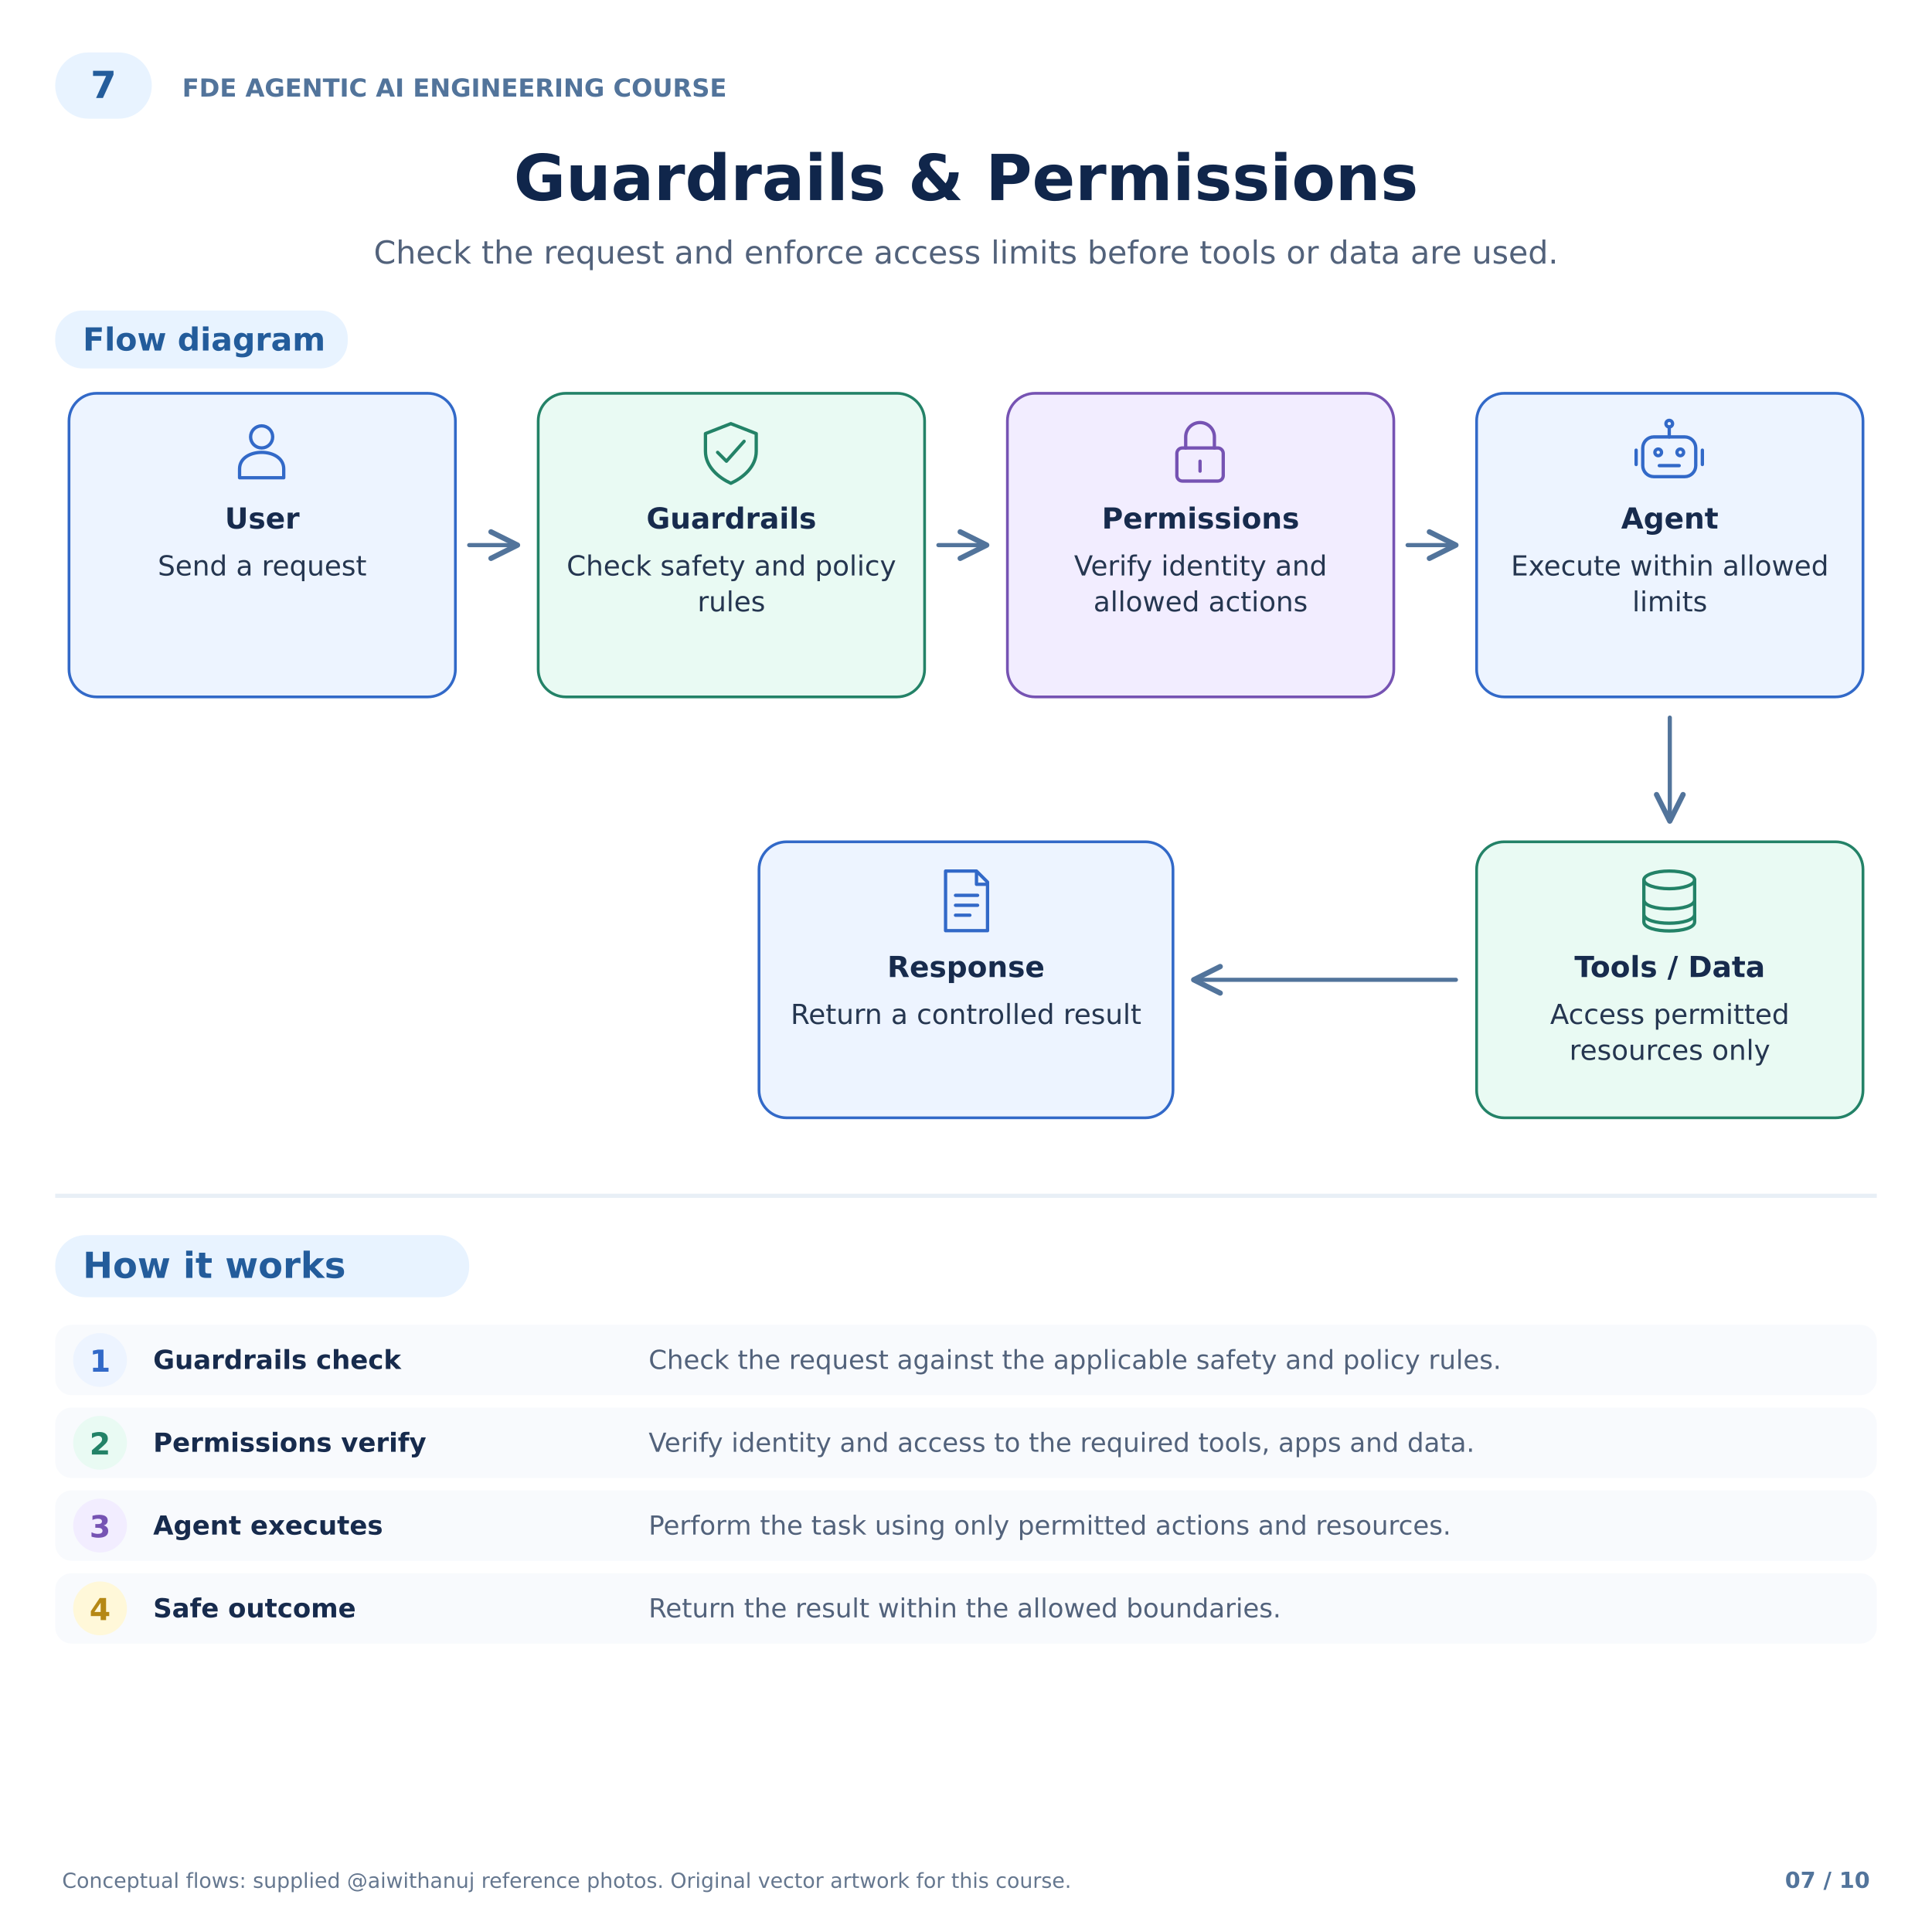
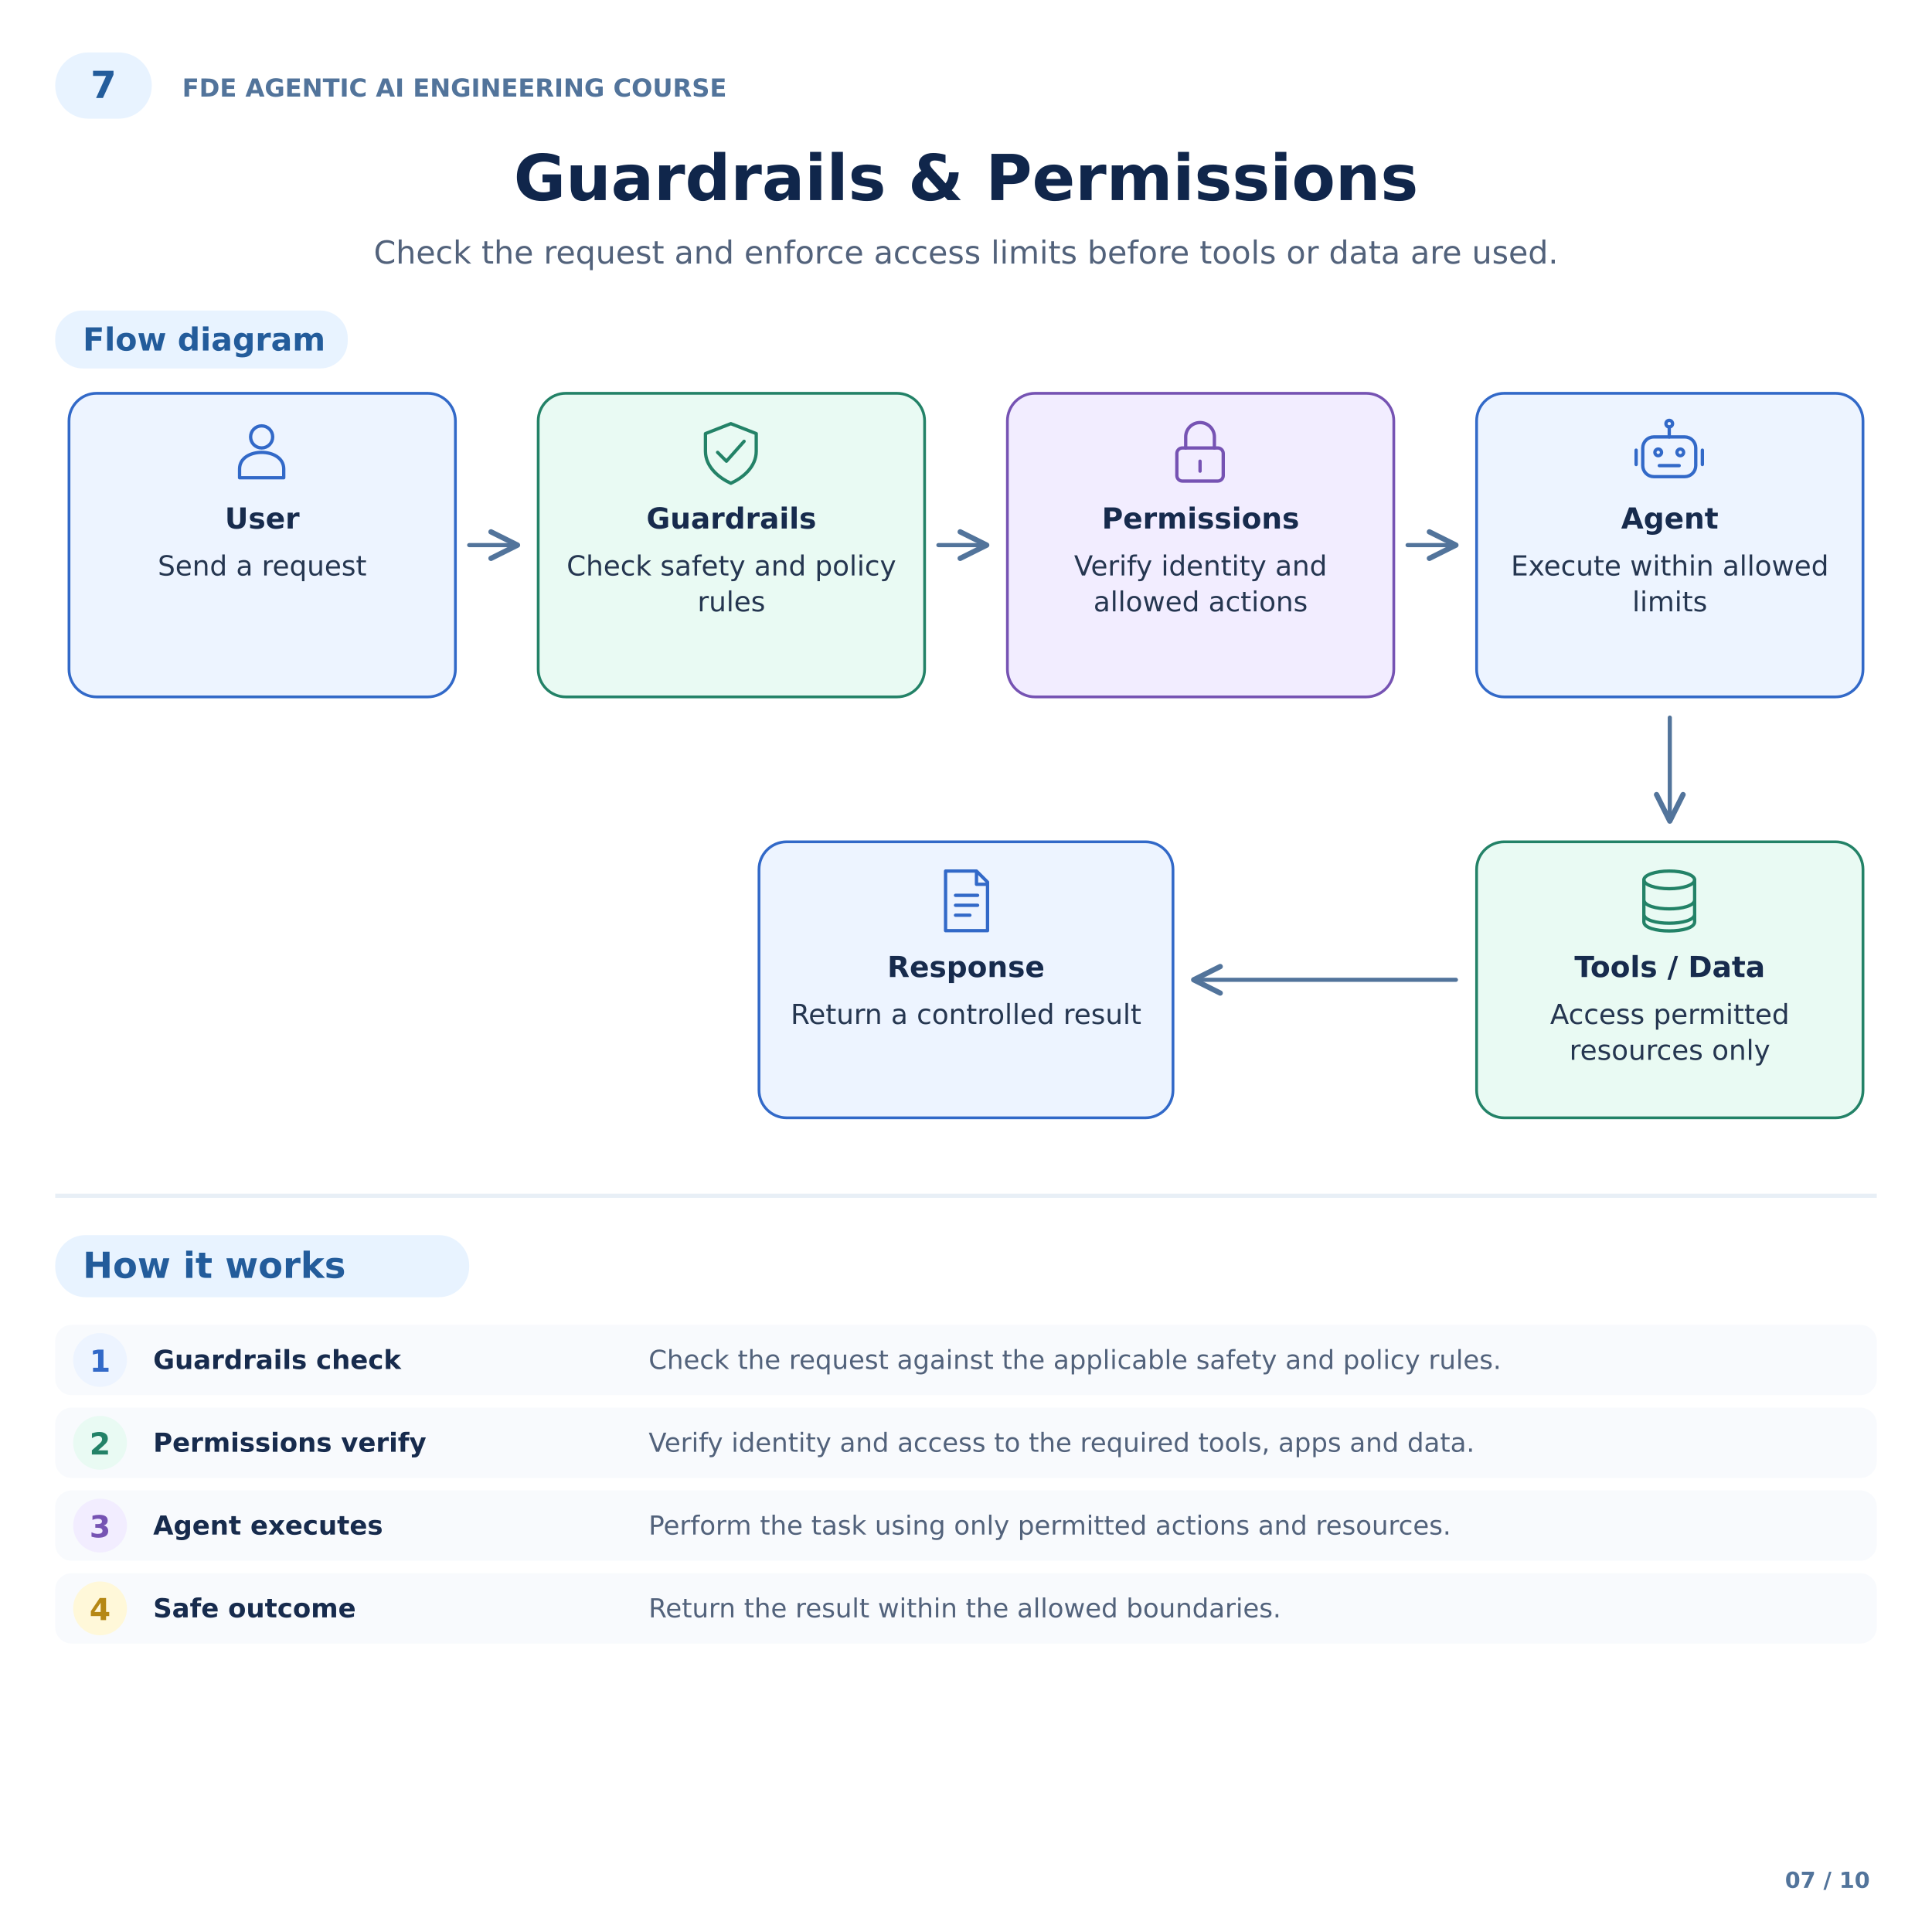
<svg xmlns="http://www.w3.org/2000/svg" width="1400" height="1400" viewBox="0 0 1400 1400" role="img" aria-labelledby="title desc">
  <defs>
    <marker id="arrow" viewBox="0 0 10 10" refX="9" refY="5" markerWidth="8" markerHeight="8" orient="auto-start-reverse">
      <path d="M1 1 9 5 1 9" fill="none" stroke="#52749b" stroke-width="1.6" stroke-linecap="round" stroke-linejoin="round" />
    </marker>
  </defs>
  <g font-family="DejaVu Sans,Arial,sans-serif">
    <rect x="0" y="0" width="1400" height="1400" rx="0" fill="#ffffff" stroke="none" stroke-width="2" />
    <rect x="40" y="38" width="70" height="48" rx="24" fill="#e8f3ff" stroke="none" stroke-width="2" />
    <text x="75" y="71" font-size="27" font-weight="700" fill="#235c9b" text-anchor="middle">7</text>
    <text x="132" y="70" font-size="18" font-weight="700" fill="#52749b" text-anchor="start">FDE AGENTIC AI ENGINEERING COURSE</text>
    <text x="700" y="145" font-size="46" font-weight="700" fill="#10264b" text-anchor="middle">Guardrails &amp; Permissions</text>
    <text x="700" y="191" font-size="23" font-weight="400" fill="#52627b" text-anchor="middle">Check the request and enforce access limits before tools or data are used.</text>
    <rect x="40" y="225" width="212" height="42" rx="20" fill="#e8f3ff" stroke="none" stroke-width="2" />
    <text x="60" y="254" font-size="23" font-weight="700" fill="#235c9b" text-anchor="start">Flow diagram</text>
    <rect x="50" y="285" width="280" height="220" rx="20" fill="#edf4ff" stroke="#3269c8" stroke-width="2" />
    <g transform="translate(164.0,303) scale(0.8)" fill="none" stroke="#3269c8" stroke-width="3" stroke-linecap="round" stroke-linejoin="round">
      <circle cx="32" cy="17" r="10" />
      <path d="M12 54v-8c0-20 40-20 40 0v8Z" />
    </g>
    <text x="190.0" y="383" font-size="21" font-weight="700" fill="#172b4d" text-anchor="middle">User</text>
    <text x="190.0" y="417" font-size="20" font-weight="400" fill="#253650" text-anchor="middle">Send a request</text>
    <rect x="390" y="285" width="280" height="220" rx="20" fill="#e9faf3" stroke="#238267" stroke-width="2" />
    <g transform="translate(504.0,303) scale(0.8)" fill="none" stroke="#238267" stroke-width="3" stroke-linecap="round" stroke-linejoin="round">
      <path d="m32 5 23 9v16c0 14-12 24-23 29C21 54 9 44 9 30V14Z M20 31l8 8 16-18" />
    </g>
    <text x="530.0" y="383" font-size="21" font-weight="700" fill="#172b4d" text-anchor="middle">Guardrails</text>
    <text x="530.0" y="417" font-size="20" font-weight="400" fill="#253650" text-anchor="middle">Check safety and policy</text>
    <text x="530.0" y="443" font-size="20" font-weight="400" fill="#253650" text-anchor="middle">rules</text>
    <rect x="730" y="285" width="280" height="220" rx="20" fill="#f2edff" stroke="#7653b3" stroke-width="2" />
    <g transform="translate(844.0,303) scale(0.8)" fill="none" stroke="#7653b3" stroke-width="3" stroke-linecap="round" stroke-linejoin="round">
      <rect x="11" y="27" width="42" height="30" rx="5" />
      <path d="M19 27V17a13 13 0 0 1 26 0v10 M32 39v9" />
    </g>
    <text x="870.0" y="383" font-size="21" font-weight="700" fill="#172b4d" text-anchor="middle">Permissions</text>
    <text x="870.0" y="417" font-size="20" font-weight="400" fill="#253650" text-anchor="middle">Verify identity and</text>
    <text x="870.0" y="443" font-size="20" font-weight="400" fill="#253650" text-anchor="middle">allowed actions</text>
    <rect x="1070" y="285" width="280" height="220" rx="20" fill="#edf4ff" stroke="#3269c8" stroke-width="2" />
    <g transform="translate(1184.0,303) scale(0.8)" fill="none" stroke="#3269c8" stroke-width="3" stroke-linecap="round" stroke-linejoin="round">
      <rect x="8" y="17" width="48" height="36" rx="10" />
      <path d="M32 17V8M2 29v13M62 29v13M23 43h18" />
      <circle cx="32" cy="5" r="3" />
      <circle cx="22" cy="31" r="3" />
      <circle cx="42" cy="31" r="3" />
    </g>
    <text x="1210.0" y="383" font-size="21" font-weight="700" fill="#172b4d" text-anchor="middle">Agent</text>
    <text x="1210.0" y="417" font-size="20" font-weight="400" fill="#253650" text-anchor="middle">Execute within allowed</text>
    <text x="1210.0" y="443" font-size="20" font-weight="400" fill="#253650" text-anchor="middle">limits</text>
    <path d="M340 395H375" fill="none" stroke="#52749b" stroke-width="3" stroke-linecap="round" stroke-linejoin="round" marker-end="url(#arrow)" />
    <path d="M680 395H715" fill="none" stroke="#52749b" stroke-width="3" stroke-linecap="round" stroke-linejoin="round" marker-end="url(#arrow)" />
    <path d="M1020 395H1055" fill="none" stroke="#52749b" stroke-width="3" stroke-linecap="round" stroke-linejoin="round" marker-end="url(#arrow)" />
    <rect x="1070" y="610" width="280" height="200" rx="20" fill="#e9faf3" stroke="#238267" stroke-width="2" />
    <g transform="translate(1184.0,628) scale(0.8)" fill="none" stroke="#238267" stroke-width="3" stroke-linecap="round" stroke-linejoin="round">
      <ellipse cx="32" cy="12" rx="23" ry="8" />
      <path d="M9 12v38c0 11 46 11 46 0V12 M9 30c0 11 46 11 46 0 M9 43c0 11 46 11 46 0" />
    </g>
    <text x="1210.0" y="708" font-size="21" font-weight="700" fill="#172b4d" text-anchor="middle">Tools / Data</text>
    <text x="1210.0" y="742" font-size="20" font-weight="400" fill="#253650" text-anchor="middle">Access permitted</text>
    <text x="1210.0" y="768" font-size="20" font-weight="400" fill="#253650" text-anchor="middle">resources only</text>
    <rect x="550" y="610" width="300" height="200" rx="20" fill="#edf4ff" stroke="#3269c8" stroke-width="2" />
    <g transform="translate(674.0,628) scale(0.8)" fill="none" stroke="#3269c8" stroke-width="3" stroke-linecap="round" stroke-linejoin="round">
      <path d="M14 4h28l10 10v44H14Z M42 4v12h10 M23 26h20 M23 35h20 M23 44h13" />
    </g>
    <text x="700.0" y="708" font-size="21" font-weight="700" fill="#172b4d" text-anchor="middle">Response</text>
    <text x="700.0" y="742" font-size="20" font-weight="400" fill="#253650" text-anchor="middle">Return a controlled result</text>
    <path d="M1210 520V595" fill="none" stroke="#52749b" stroke-width="3" stroke-linecap="round" stroke-linejoin="round" marker-end="url(#arrow)" />
    <path d="M1055 710H865" fill="none" stroke="#52749b" stroke-width="3" stroke-linecap="round" stroke-linejoin="round" marker-end="url(#arrow)" />
    <rect x="40" y="865" width="1320" height="3" rx="0" fill="#e8eff6" stroke="none" stroke-width="2" />
    <rect x="40" y="895" width="300" height="45" rx="22" fill="#e8f3ff" stroke="none" stroke-width="2" />
    <text x="60" y="926" font-size="26" font-weight="700" fill="#235c9b" text-anchor="start">How it works</text>
    <rect x="40" y="960" width="1320" height="51" rx="12" fill="#f8fafd" stroke="none" stroke-width="2" />
    <rect x="53" y="966" width="39" height="39" rx="20" fill="#edf4ff" stroke="none" stroke-width="2" />
    <text x="72.5" y="994" font-size="22" font-weight="700" fill="#3269c8" text-anchor="middle">1</text>
    <text x="111" y="992" font-size="19" font-weight="700" fill="#172b4d" text-anchor="start">Guardrails check</text>
    <text x="470" y="992" font-size="19" font-weight="400" fill="#52627b" text-anchor="start">Check the request against the applicable safety and policy rules.</text>
    <rect x="40" y="1020" width="1320" height="51" rx="12" fill="#f8fafd" stroke="none" stroke-width="2" />
    <rect x="53" y="1026" width="39" height="39" rx="20" fill="#e9faf3" stroke="none" stroke-width="2" />
    <text x="72.5" y="1054" font-size="22" font-weight="700" fill="#238267" text-anchor="middle">2</text>
    <text x="111" y="1052" font-size="19" font-weight="700" fill="#172b4d" text-anchor="start">Permissions verify</text>
    <text x="470" y="1052" font-size="19" font-weight="400" fill="#52627b" text-anchor="start">Verify identity and access to the required tools, apps and data.</text>
    <rect x="40" y="1080" width="1320" height="51" rx="12" fill="#f8fafd" stroke="none" stroke-width="2" />
    <rect x="53" y="1086" width="39" height="39" rx="20" fill="#f2edff" stroke="none" stroke-width="2" />
    <text x="72.5" y="1114" font-size="22" font-weight="700" fill="#7653b3" text-anchor="middle">3</text>
    <text x="111" y="1112" font-size="19" font-weight="700" fill="#172b4d" text-anchor="start">Agent executes</text>
    <text x="470" y="1112" font-size="19" font-weight="400" fill="#52627b" text-anchor="start">Perform the task using only permitted actions and resources.</text>
    <rect x="40" y="1140" width="1320" height="51" rx="12" fill="#f8fafd" stroke="none" stroke-width="2" />
    <rect x="53" y="1146" width="39" height="39" rx="20" fill="#fff8d9" stroke="none" stroke-width="2" />
    <text x="72.5" y="1174" font-size="22" font-weight="700" fill="#b58815" text-anchor="middle">4</text>
    <text x="111" y="1172" font-size="19" font-weight="700" fill="#172b4d" text-anchor="start">Safe outcome</text>
    <text x="470" y="1172" font-size="19" font-weight="400" fill="#52627b" text-anchor="start">Return the result within the allowed boundaries.</text>
-     <text x="45" y="1368" font-size="15" font-weight="400" fill="#65778f" text-anchor="start">Conceptual flows: supplied @aiwithanuj reference photos. Original vector artwork for this course.</text>
    <text x="1355" y="1368" font-size="16" font-weight="700" fill="#52749b" text-anchor="end">07 / 10</text>
  </g>
</svg>
